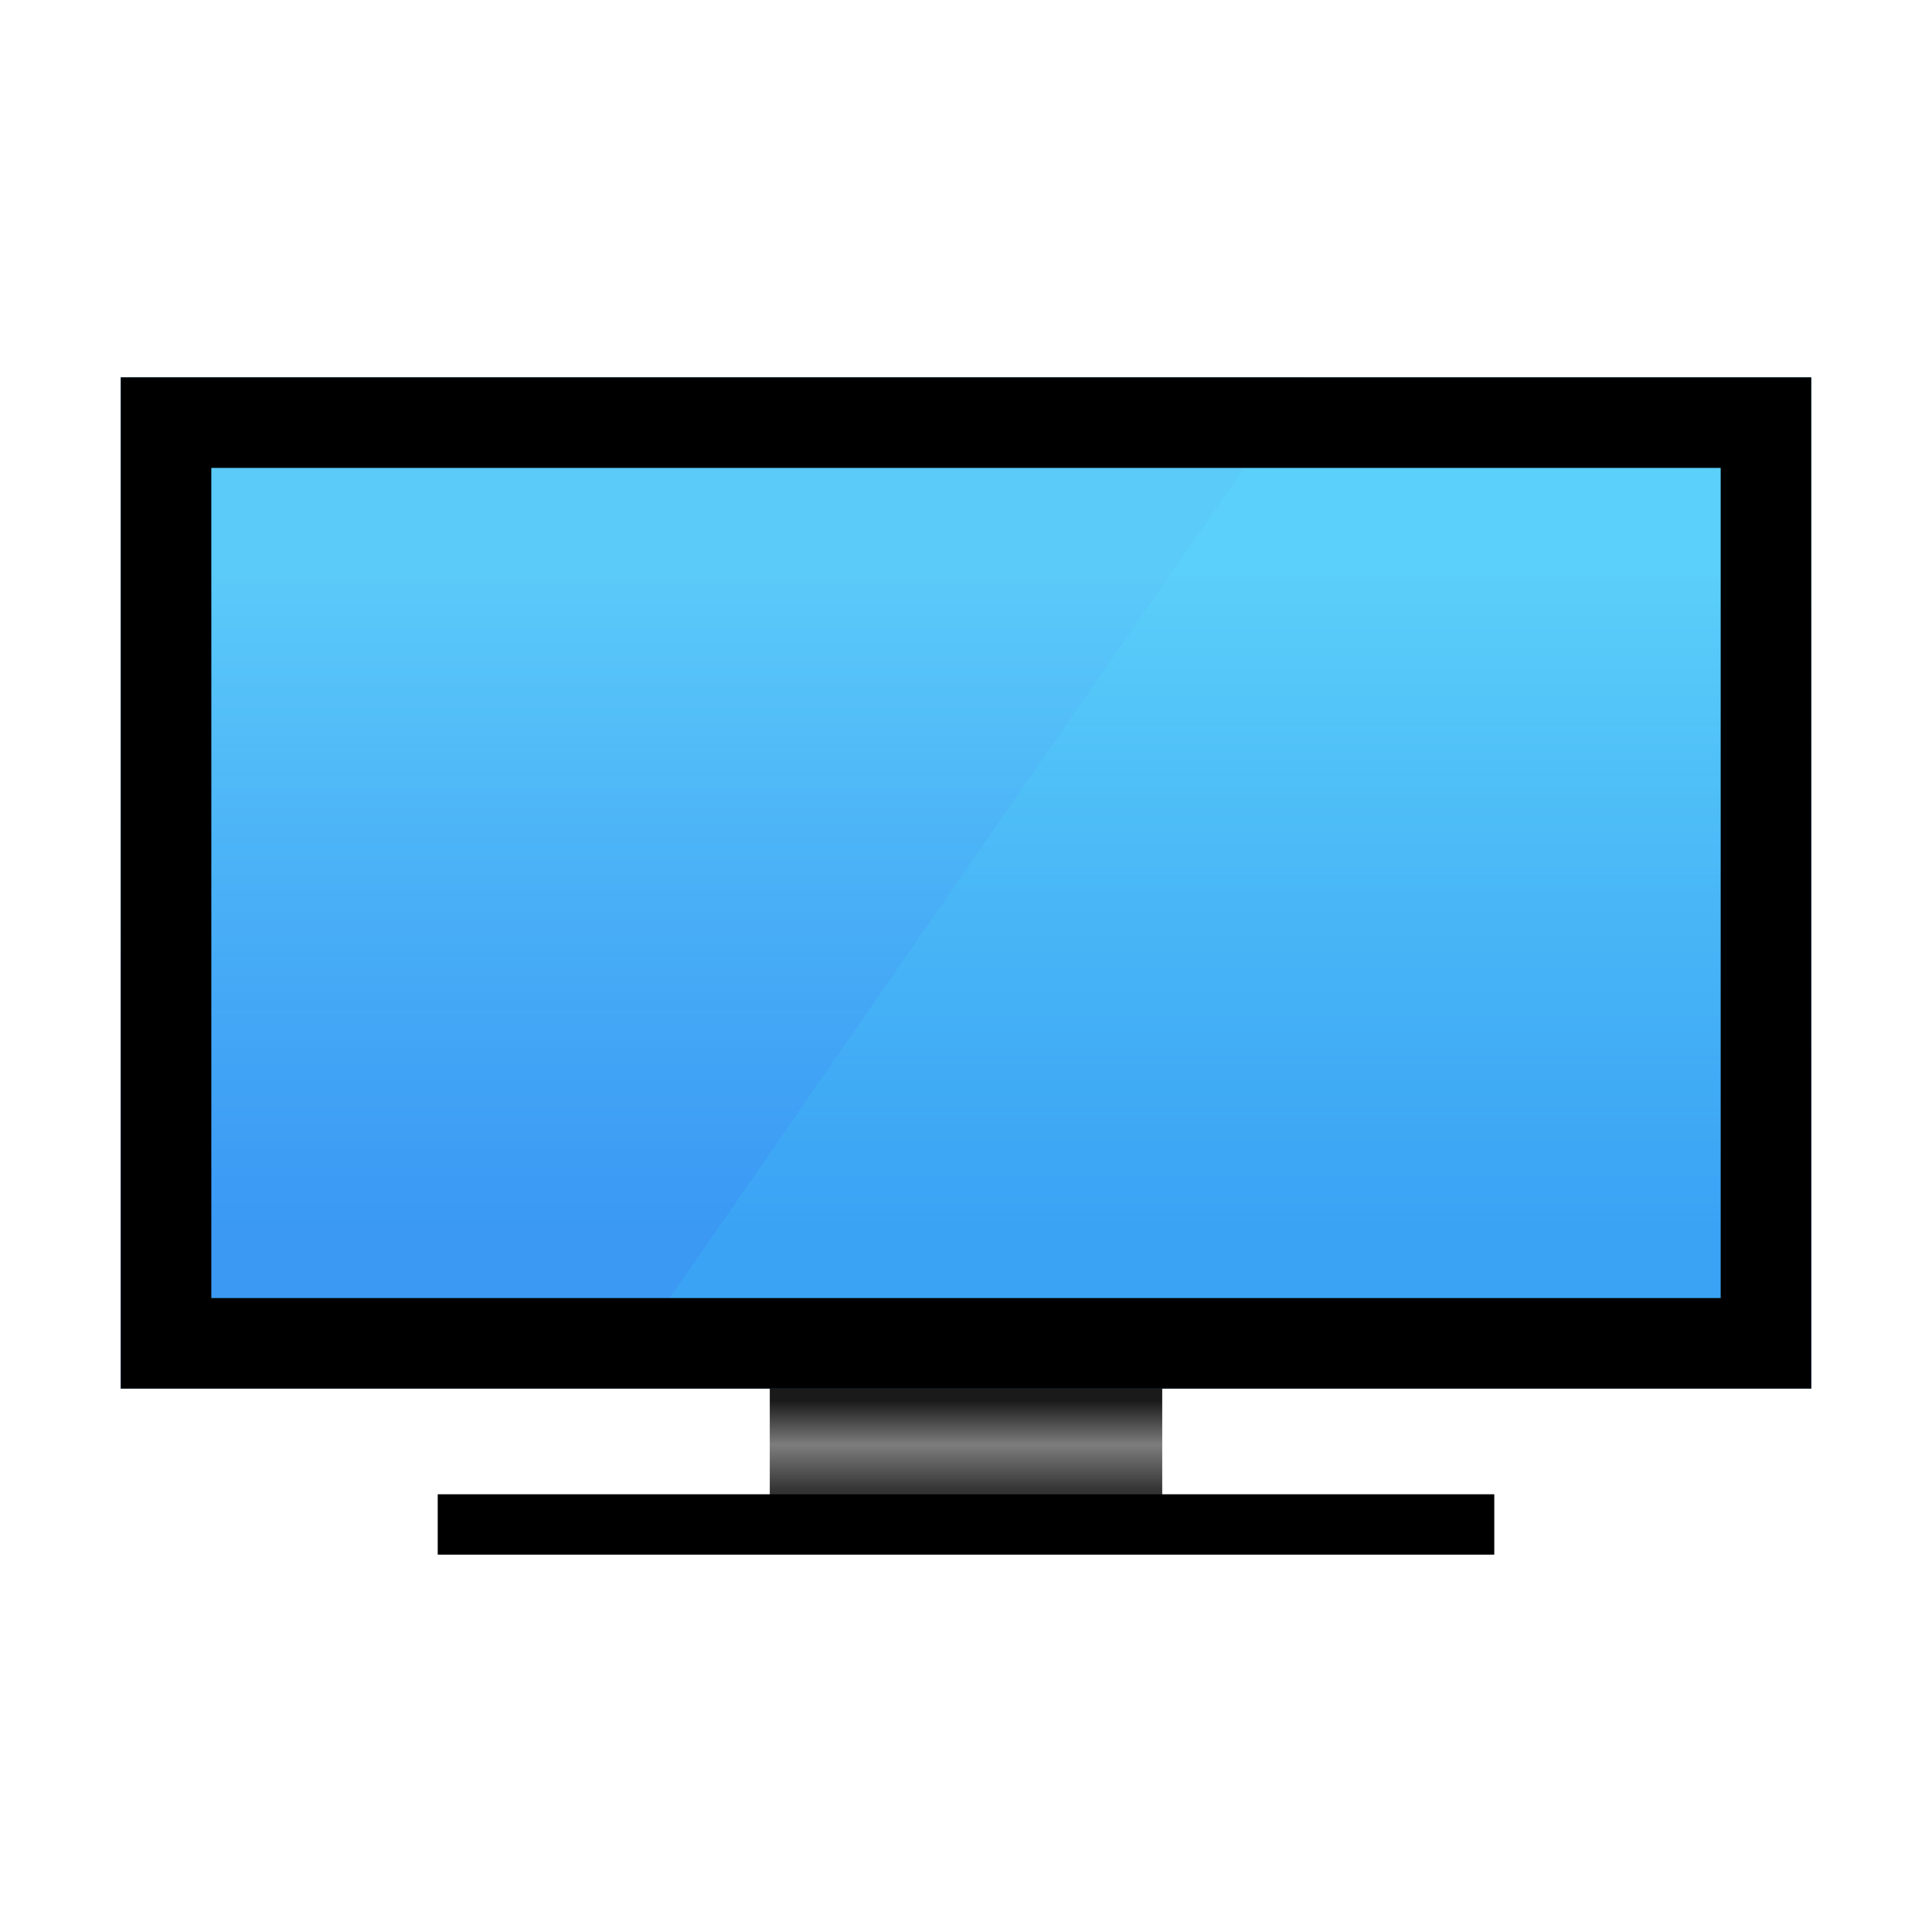
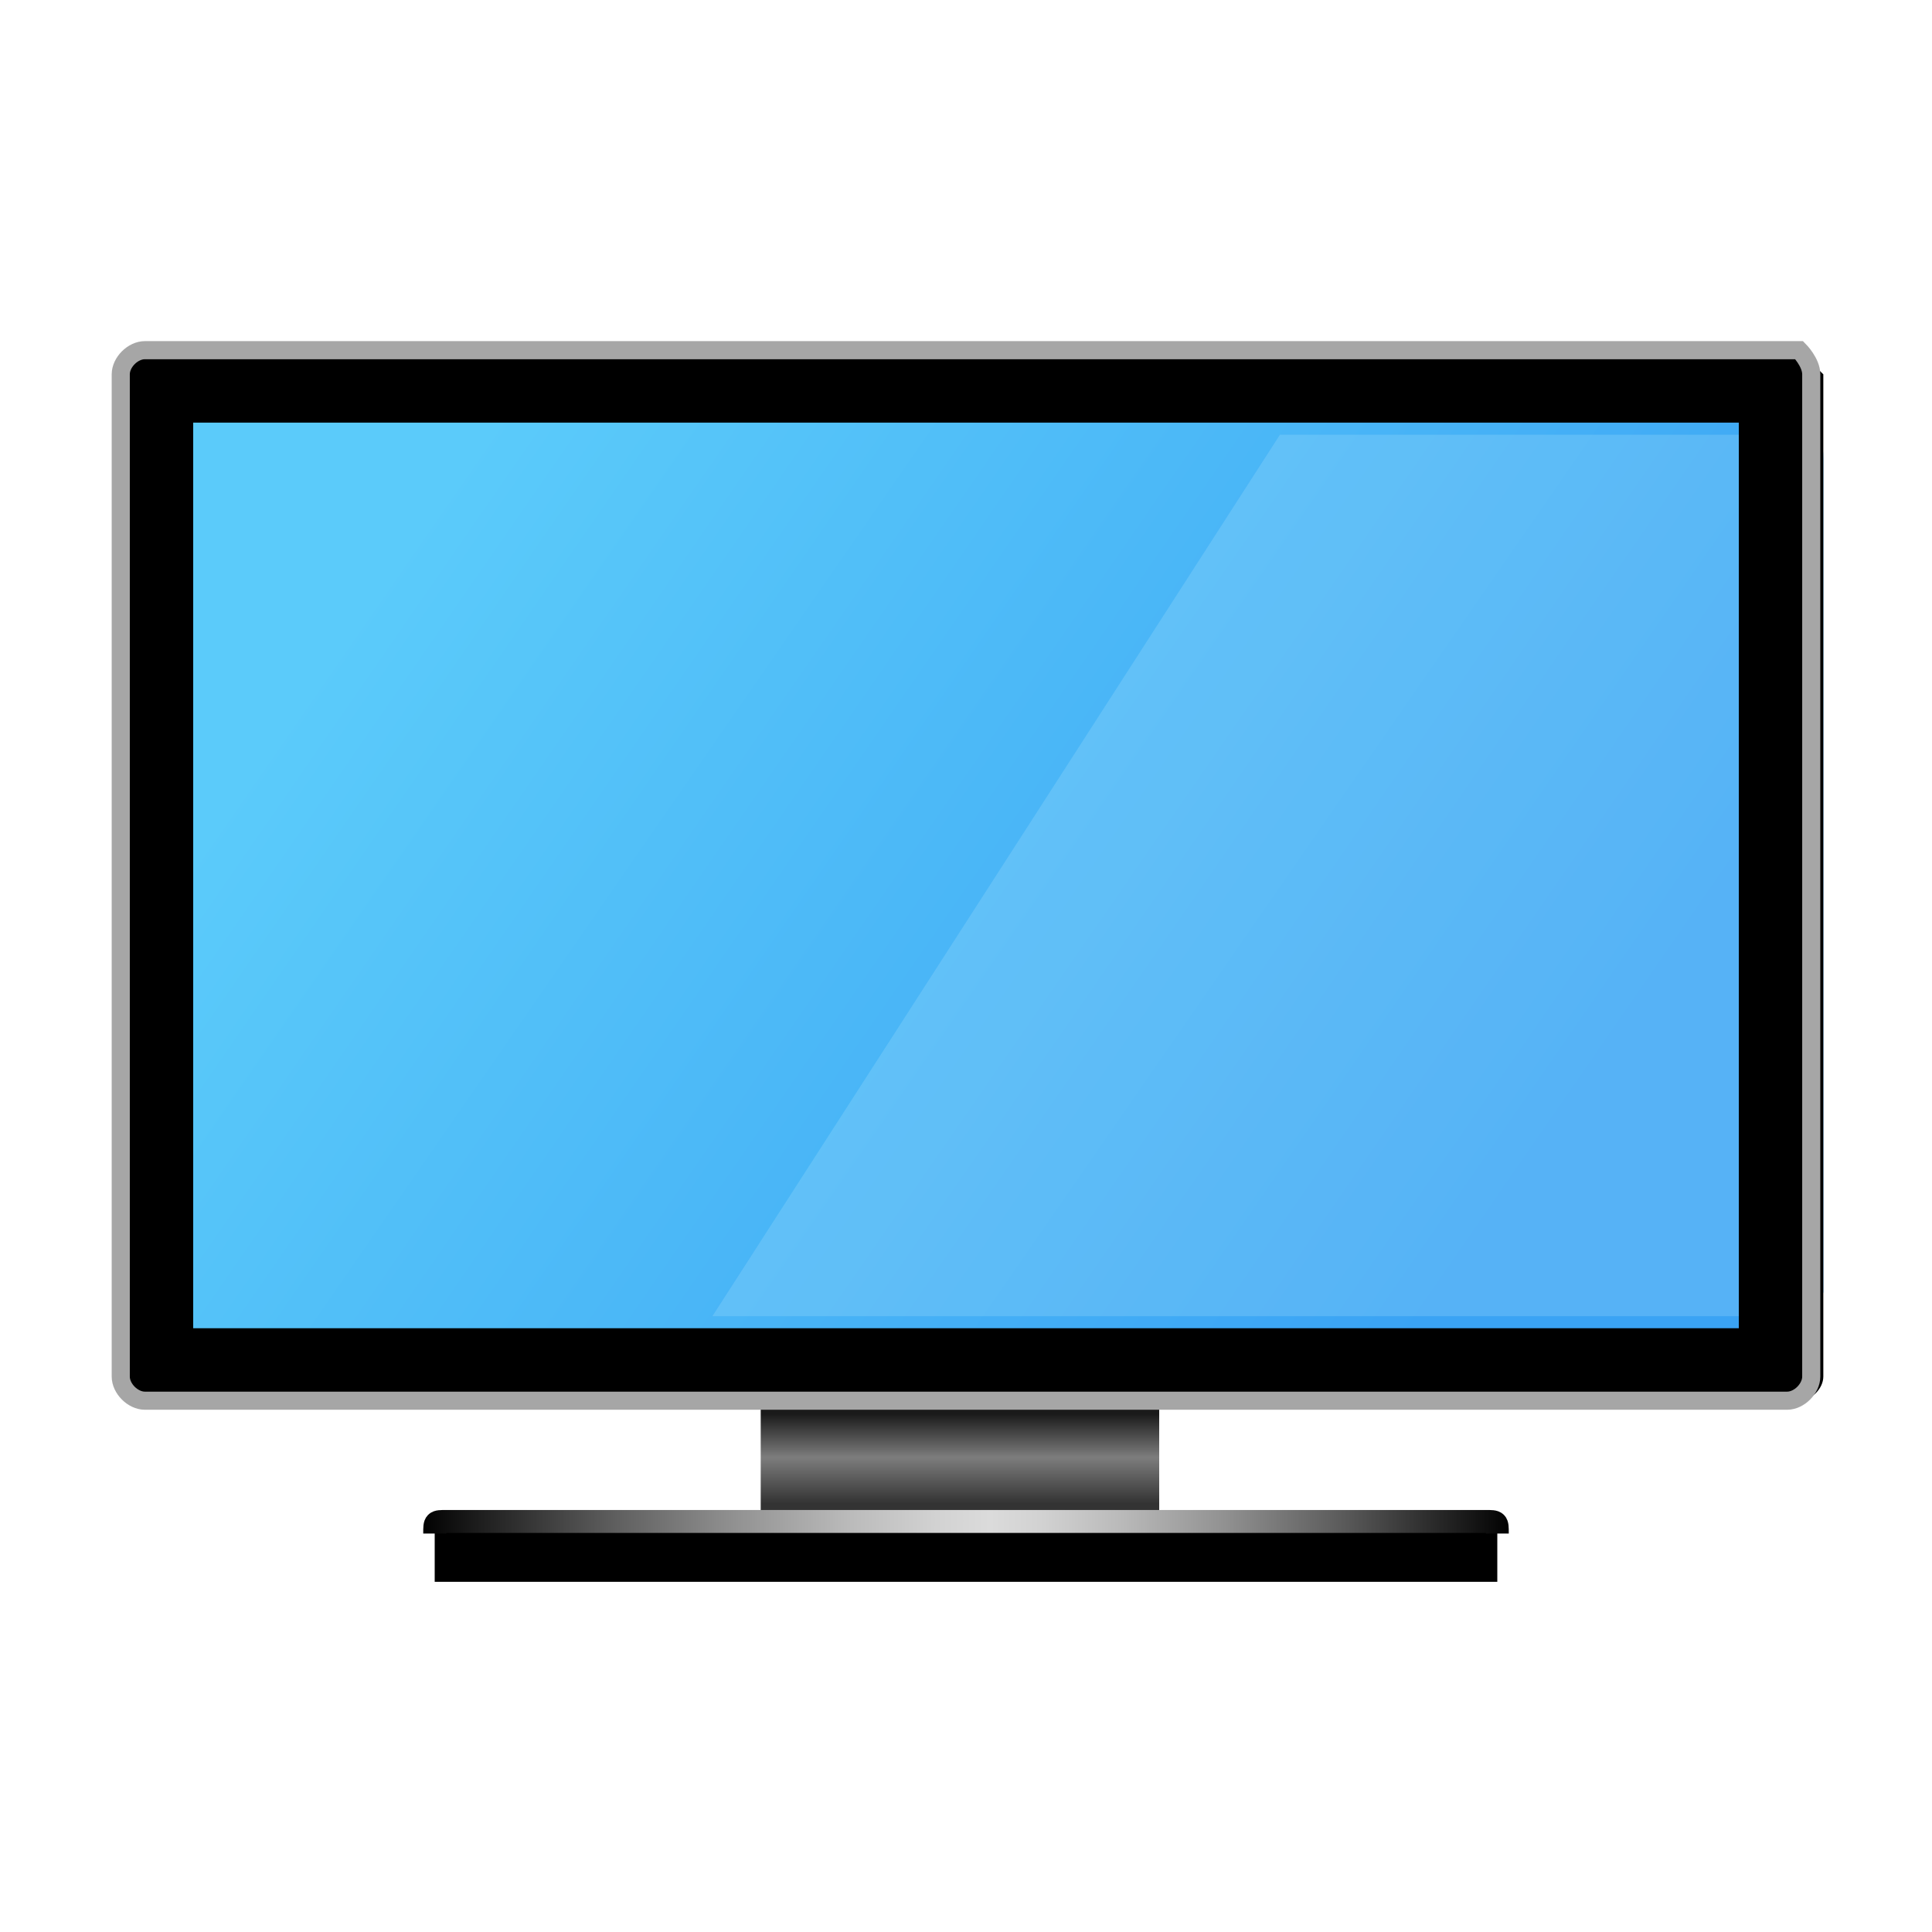
- <svg xmlns="http://www.w3.org/2000/svg" viewBox="0 0 128 128">
-   <defs>
-     <style>.cls-1{isolation:isolate;}.cls-2{fill:url(#未命名的渐变_103);}.cls-3{opacity:0.9;mix-blend-mode:overlay;}.cls-4{fill:url(#未命名的渐变_105);}.cls-5{fill:url(#未命名的渐变_102);}</style>
-     <linearGradient id="未命名的渐变_103" x1="99.98" y1="83.39" x2="27.2" y2="33.04" gradientUnits="userSpaceOnUse">
-       <stop offset="0.5" stop-color="#3fa9f5" />
-       <stop offset="0.5" stop-color="#3fa0f5" />
-     </linearGradient>
-     <linearGradient id="未命名的渐变_105" x1="64" y1="85.62" x2="64" y2="32.43" gradientUnits="userSpaceOnUse">
-       <stop offset="0.08" stop-color="#666" stop-opacity="0.4" />
-       <stop offset="0.9" stop-color="#fff" stop-opacity="0.5" />
-     </linearGradient>
-     <linearGradient id="未命名的渐变_102" x1="64" y1="98.77" x2="64" y2="92.29" gradientUnits="userSpaceOnUse">
-       <stop offset="0" stop-color="#333" />
-       <stop offset="0.47" stop-color="#7d7d7d" />
-       <stop offset="0.92" stop-color="#1a1a1a" />
-     </linearGradient>
-   </defs>
-   <g class="cls-1">
-     <g id="ICONS">
-       <g id="_128" data-name="128">
-         <rect class="cls-2" x="8" y="25" width="112" height="67" />
-         <g class="cls-3">
-           <rect class="cls-4" x="8" y="25" width="112" height="67" />
-         </g>
-         <path d="M114,31V86H14V31H114m6-6H8V92H120V25Z" />
-         <rect class="cls-5" x="51" y="92" width="26" height="8" />
-         <rect x="29" y="99" width="70" height="4" />
+ <svg xmlns="http://www.w3.org/2000/svg" version="1.1" id="图层_1" x="0px" y="0px" viewBox="0 0 16 16" style="enable-background:new 0 0 16 16;" xml:space="preserve">
+   <style type="text/css">
+ 	.st0{fill:url(#SVGID_1_);}
+ 	.st1{fill:none;stroke:url(#SVGID_2_);stroke-width:0.19;stroke-miterlimit:10;}
+ 	.st2{fill:url(#SVGID_3_);}
+ 	.st3{fill:none;stroke:#A6A6A6;stroke-width:0.15;stroke-miterlimit:10;}
+ 	.st4{opacity:0.232;fill:#B3E5FC;enable-background:new    ;}
+ </style>
+   <g id="图层_8">
+     <g id="_x31_6">
+       <linearGradient id="SVGID_1_" gradientUnits="userSpaceOnUse" x1="7.95" y1="5.548" x2="7.95" y2="6.354" gradientTransform="matrix(1 0 0 -1 0 18)">
+         <stop offset="0" style="stop-color:#333333" />
+         <stop offset="0.473" style="stop-color:#7D7D7D" />
+         <stop offset="0.92" style="stop-color:#1A1A1A" />
+       </linearGradient>
+       <rect x="6.3" y="11.6" class="st0" width="3.3" height="1" />
+       <path d="M12.4,13.1H3.6v-0.4c0-0.1,0-0.1,0.1-0.1h8.6c0.1,0,0.1,0,0.1,0.1C12.4,12.7,12.4,13.1,12.4,13.1z" />
+       <linearGradient id="SVGID_2_" gradientUnits="userSpaceOnUse" x1="3.484" y1="5.397" x2="12.516" y2="5.397" gradientTransform="matrix(1 0 0 -1 0 18)">
+         <stop offset="0" style="stop-color:#000000" />
+         <stop offset="3.815036e-02" style="stop-color:#151515" />
+         <stop offset="0.171" style="stop-color:#5B5B5B" />
+         <stop offset="0.29" style="stop-color:#929292" />
+         <stop offset="0.392" style="stop-color:#BABABA" />
+         <stop offset="0.473" style="stop-color:#D2D2D2" />
+         <stop offset="0.522" style="stop-color:#DBDBDB" />
+         <stop offset="0.568" style="stop-color:#D2D2D2" />
+         <stop offset="0.641" style="stop-color:#BABABA" />
+         <stop offset="0.735" style="stop-color:#929292" />
+         <stop offset="0.844" style="stop-color:#5B5B5B" />
+         <stop offset="0.965" style="stop-color:#151515" />
+         <stop offset="1" style="stop-color:#000000" />
+       </linearGradient>
+       <path class="st1" d="M3.6,12.7c0-0.1,0-0.1,0.1-0.1h8.6c0.1,0,0.1,0,0.1,0.1" />
+       <g>
+         <linearGradient id="SVGID_3_" gradientUnits="userSpaceOnUse" x1="12.385" y1="7.751" x2="3.574" y2="13.847" gradientTransform="matrix(1 0 0 -1 0 18)">
+           <stop offset="5.376000e-03" style="stop-color:#3AA3F4" />
+           <stop offset="1" style="stop-color:#5BCBFA" />
+         </linearGradient>
+         <path class="st2" d="M14.1,11.6H1.9c-0.5,0-0.9-0.4-0.9-0.9V3.8c0-0.5,0.4-0.9,0.9-0.9h12.3c0.5,0,0.9,0.4,0.9,0.9v6.9     C15,11.2,14.6,11.6,14.1,11.6z" />
      </g>
+       <g>
+         <path d="M14.4,3.5V11H1.6V3.5H14.4 M14.8,2.9H1.2C1.1,2.9,1,3,1,3.1v8.3c0,0.1,0.1,0.2,0.2,0.2h13.7c0.1,0,0.2-0.1,0.2-0.2V3.1     C15,3,14.9,2.9,14.8,2.9L14.8,2.9z" />
+       </g>
+       <path class="st3" d="M14.8,11.6H1.2c-0.1,0-0.2-0.1-0.2-0.2V3.1C1,3,1.1,2.9,1.2,2.9h13.7c0,0,0.1,0.1,0.1,0.2v8.3    C15,11.5,14.9,11.6,14.8,11.6z" />
    </g>
+     <polygon class="st4" points="14.4,10.9 5.9,10.9 10.6,3.6 14.4,3.6  " />
  </g>
</svg>
